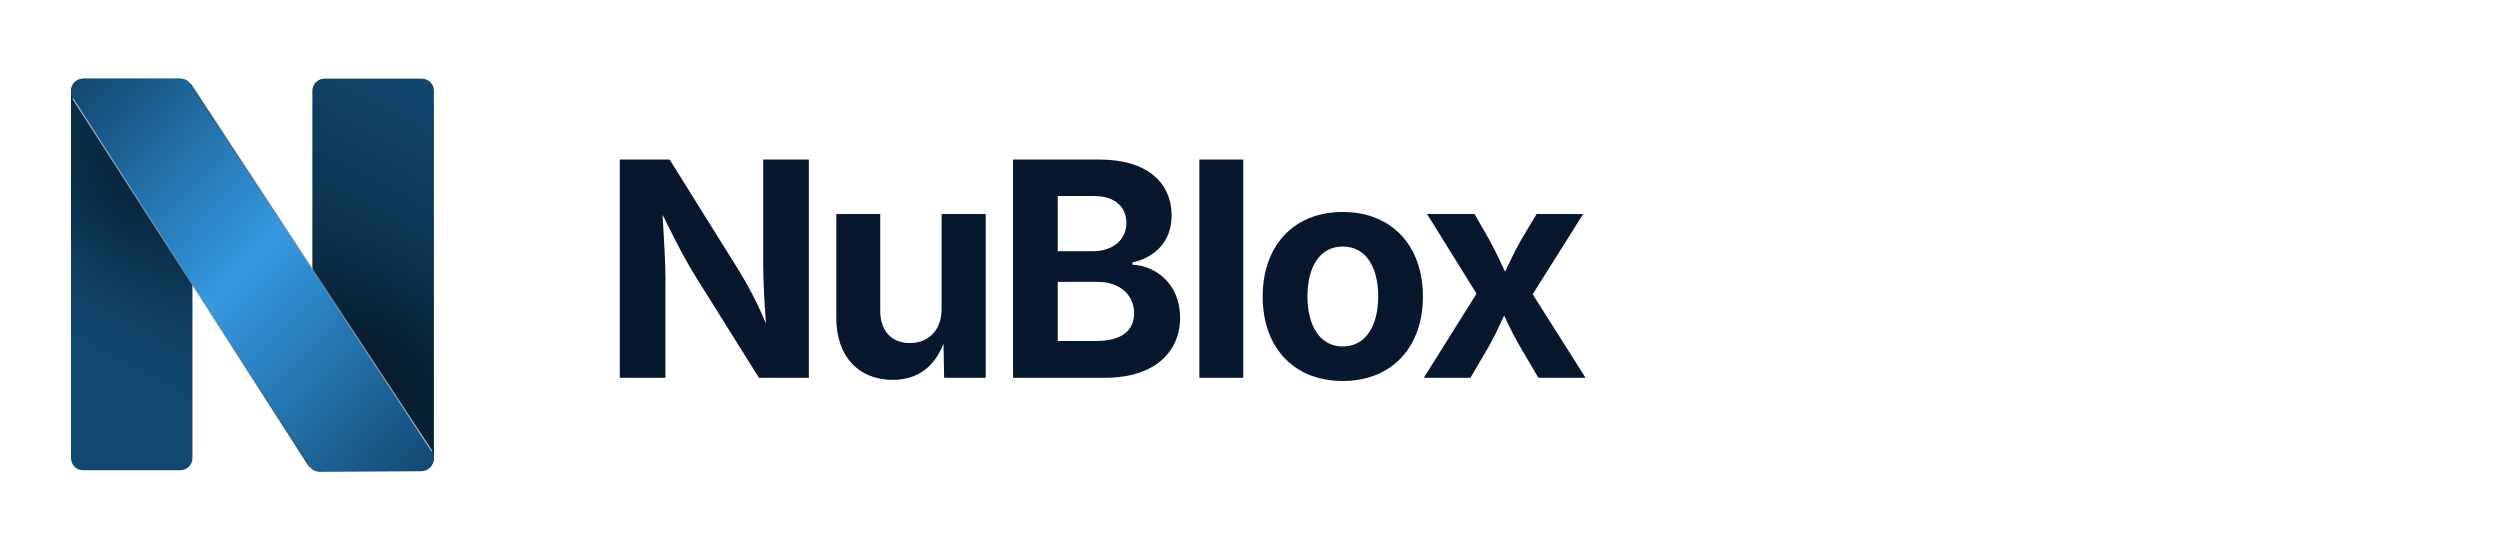
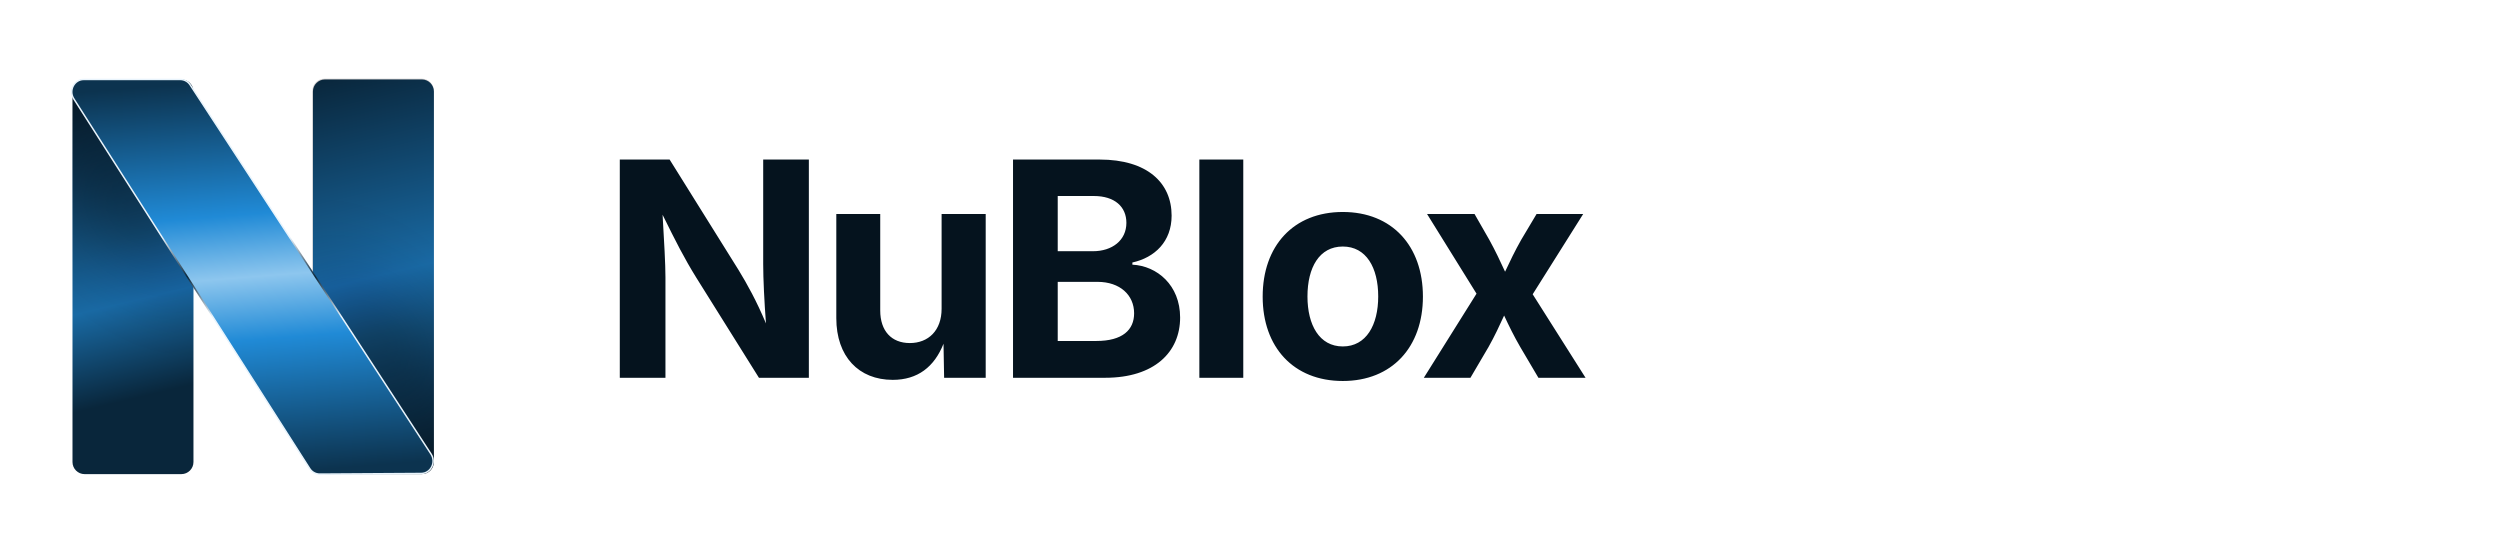
- <svg xmlns="http://www.w3.org/2000/svg" viewBox="0 0 450 100" role="img" aria-labelledby="title desc" shape-rendering="geometricPrecision">
-   <svg x="0" y="4" width="92" height="92" viewBox="0 0 335 338" fill="none" overflow="visible" shape-rendering="geometricPrecision">
+ <svg xmlns="http://www.w3.org/2000/svg" viewBox="0 0 450 100" role="img" aria-labelledby="title desc">
+   <svg x="0" y="4" width="92" height="92" viewBox="0 0 335 338" fill="none" overflow="visible">
+     <path d="M277.439 37.344H213.104C208.686 37.344 205.104 40.926 205.104 45.344V290.257C205.104 294.675 208.686 298.257 213.104 298.257H277.439C281.857 298.257 285.439 294.675 285.439 290.257V45.344C285.439 40.926 281.857 37.344 277.439 37.344Z" fill="#D2CFCF" />
+     <path d="M277.44 37.844H213.44C209.021 37.844 205.44 41.426 205.44 45.844V290.844C205.44 295.263 209.021 298.844 213.44 298.844H277.44C281.858 298.844 285.44 295.263 285.44 290.844V45.844C285.44 41.426 281.858 37.844 277.44 37.844Z" fill="url(#paint0_linear_932_42)" />
+     <path d="M118.44 37.844H54.44C50.021 37.844 46.44 41.426 46.44 45.844V290.844C46.44 295.263 50.021 298.844 54.44 298.844H118.44C122.858 298.844 126.44 295.263 126.44 290.844V45.844C126.44 41.426 122.858 37.844 118.44 37.844Z" fill="url(#paint1_linear_932_42)" />
+     <g filter="url(#filter0_f_932_42)" style="mix-blend-mode:overlay">
+       <path d="M274.393 227.759L195.063 156.017L274.393 277.386V227.759Z" fill="black" />
+     </g>
+     <g filter="url(#filter1_f_932_42)" style="mix-blend-mode:overlay">
+       <path d="M60 109.627L139.331 181.369L60 60V109.627Z" fill="black" />
+     </g>
+     <path d="M53.882 37.844H117.713C120.339 37.845 122.802 39.195 124.279 41.46L283.563 285.595C287.13 291.062 283.349 298.385 277.044 298.424L209.958 298.844C207.285 298.861 204.778 297.479 203.297 295.158L47.269 50.603C43.766 45.112 47.592 37.844 53.882 37.844Z" fill="url(#paint2_linear_932_42)" stroke="url(#paint3_linear_932_42)" />
    <defs>
-       <filter id="filter0_f_924_53" x="135.063" y="96.016" width="199.331" height="241.369" filterUnits="userSpaceOnUse" color-interpolation-filters="sRGB">
+       <filter id="filter0_f_932_42" x="135.063" y="96.016" width="199.331" height="241.369" filterUnits="userSpaceOnUse" color-interpolation-filters="sRGB">
        <feFlood flood-opacity="0" result="BackgroundImageFix" />
        <feBlend mode="normal" in="SourceGraphic" in2="BackgroundImageFix" result="shape" />
-         <feGaussianBlur stdDeviation="30" result="effect1_foregroundBlur_924_53" />
+         <feGaussianBlur stdDeviation="30" result="effect1_foregroundBlur_932_42" />
      </filter>
-       <filter id="filter1_f_924_53" x="0" y="0" width="199.331" height="241.369" filterUnits="userSpaceOnUse" color-interpolation-filters="sRGB">
+       <filter id="filter1_f_932_42" x="0" y="0" width="199.331" height="241.369" filterUnits="userSpaceOnUse" color-interpolation-filters="sRGB">
        <feFlood flood-opacity="0" result="BackgroundImageFix" />
        <feBlend mode="normal" in="SourceGraphic" in2="BackgroundImageFix" result="shape" />
-         <feGaussianBlur stdDeviation="30" result="effect1_foregroundBlur_924_53" />
+         <feGaussianBlur stdDeviation="30" result="effect1_foregroundBlur_932_42" />
      </filter>
-       <clipPath id="rightStemClip">
-         <path d="M277.439 37.344H213.105C208.686 37.344 205.105 40.926 205.105 45.344V288.265C205.105 292.684 208.686 296.265 213.105 296.265H277.439C281.858 296.265 285.439 292.684 285.439 288.265V45.344C285.439 40.926 281.858 37.344 277.439 37.344Z" />
-       </clipPath>
-       <clipPath id="leftStemClip">
-         <path d="M117.774 37.344H53.439C49.021 37.344 45.439 40.926 45.439 45.344V288.265C45.439 292.684 49.021 296.265 53.439 296.265H117.774C122.192 296.265 125.774 292.684 125.774 288.265V45.344C125.774 40.926 122.192 37.344 117.774 37.344Z" />
-       </clipPath>
-       <linearGradient id="paint0_linear_924_53" x1="285.439" y1="37.344" x2="195.531" y2="203.149" gradientUnits="userSpaceOnUse">
-         <stop stop-color="#114870" />
-         <stop offset="1" stop-color="#09263B" />
+       <linearGradient id="paint0_linear_932_42" x1="205.773" y1="37.844" x2="269.107" y2="302.835" gradientUnits="userSpaceOnUse">
+         <stop stop-color="#09263B" />
+         <stop offset="0.5" stop-color="#196AA4" />
+         <stop offset="1" stop-color="#05131E" />
      </linearGradient>
-       <linearGradient id="paint1_linear_924_53" x1="125.774" y1="37.344" x2="35.866" y2="203.149" gradientUnits="userSpaceOnUse">
-         <stop stop-color="#09263B" />
-         <stop offset="1" stop-color="#114870" />
+       <linearGradient id="paint1_linear_932_42" x1="46.44" y1="37.844" x2="109.774" y2="302.835" gradientUnits="userSpaceOnUse">
+         <stop stop-color="#05131E" />
+         <stop offset="0.557" stop-color="#196AA4" />
+         <stop offset="0.788" stop-color="#09263B" />
      </linearGradient>
-       <linearGradient id="paint2_linear_924_53" x1="45.439" y1="37.344" x2="302.774" y2="278.876" gradientUnits="userSpaceOnUse">
-         <stop offset="0.01" stop-color="#114870" />
-         <stop offset="0.481" stop-color="#3599E1" />
-         <stop offset="1" stop-color="#114870" />
-       </linearGradient>
-       <linearGradient id="paint3_linear_924_53" x1="46.848" y1="50.769" x2="202.875" y2="293.457" gradientUnits="userSpaceOnUse">
-         <stop stop-color="#D3E9F8" />
+       <linearGradient id="paint2_linear_932_42" x1="165.439" y1="37.344" x2="186.125" y2="297.701" gradientUnits="userSpaceOnUse">
+         <stop stop-color="#0C334F" />
+         <stop offset="0.341" stop-color="#208AD6" />
+         <stop offset="0.5" stop-color="#8DC6EE" />
+         <stop offset="0.66" stop-color="#208AD6" />
        <stop offset="1" stop-color="#0C334F" />
      </linearGradient>
-       <linearGradient id="paint4_linear_924_53" x1="124.698" y1="41.157" x2="283.982" y2="283.429" gradientUnits="userSpaceOnUse">
-         <stop stop-color="#0C334F" />
-         <stop offset="1" stop-color="#D3E9F8" />
+       <linearGradient id="paint3_linear_932_42" x1="165.439" y1="37.344" x2="165.439" y2="299.344" gradientUnits="userSpaceOnUse">
+         <stop offset="0.4" stop-color="#E9F4FC" />
+         <stop offset="0.5" stop-color="#09263B" />
+         <stop offset="0.6" stop-color="#E9F4FC" />
      </linearGradient>
    </defs>
-     <path d="M277.439 37.344H213.105C208.686 37.344 205.105 40.926 205.105 45.344V288.265C205.105 292.684 208.686 296.265 213.105 296.265H277.439C281.858 296.265 285.439 292.684 285.439 288.265V45.344C285.439 40.926 281.858 37.344 277.439 37.344Z" fill="#D2CFCF" />
-     <path d="M277.439 37.344H213.105C208.686 37.344 205.105 40.926 205.105 45.344V288.265C205.105 292.684 208.686 296.265 213.105 296.265H277.439C281.858 296.265 285.439 292.684 285.439 288.265V45.344C285.439 40.926 281.858 37.344 277.439 37.344Z" fill="url(#paint0_linear_924_53)" />
-     <path d="M117.774 37.344H53.439C49.021 37.344 45.439 40.926 45.439 45.344V288.265C45.439 292.684 49.021 296.265 53.439 296.265H117.774C122.192 296.265 125.774 292.684 125.774 288.265V45.344C125.774 40.926 122.192 37.344 117.774 37.344Z" fill="url(#paint1_linear_924_53)" />
-     <g filter="url(#filter0_f_924_53)" clip-path="url(#rightStemClip)" style="mix-blend-mode:overlay">
-       <path d="M274.393 227.759L195.063 156.017L274.393 277.386V227.759Z" fill="black" />
-     </g>
-     <g filter="url(#filter1_f_924_53)" clip-path="url(#leftStemClip)" style="mix-blend-mode:overlay">
-       <path d="M60 109.627L139.331 181.369L60 60V109.627Z" fill="black" />
-     </g>
-     <path d="M46.848 50.769C43.148 45.014 47.167 37.344 53.882 37.344L117.712 37.345C120.513 37.345 123.131 38.773 124.698 41.157L283.982 283.429C287.749 289.158 283.778 296.886 277.047 296.928L209.961 297.344C207.111 297.362 204.446 295.9 202.875 293.457L46.848 50.769Z" fill="url(#paint2_linear_924_53)" />
-     <path d="M46.848 50.769L202.875 293.457" stroke="url(#paint3_linear_924_53)" stroke-width="0.8" stroke-linecap="round" opacity="0.72" />
-     <path d="M124.698 41.157L283.982 283.429" stroke="url(#paint4_linear_924_53)" stroke-width="0.8" stroke-linecap="round" opacity="0.72" />
  </svg>
-   <text x="108" y="68" fill="#07182E" font-family="Inter, ui-sans-serif, system-ui, -apple-system, BlinkMacSystemFont, 'Segoe UI', sans-serif" font-size="54" font-weight="750" letter-spacing="-2">NuBlox</text>
+   <text x="108" y="68" fill="#05131E" font-family="Inter, ui-sans-serif, system-ui, -apple-system, BlinkMacSystemFont, 'Segoe UI', sans-serif" font-size="54" font-weight="750" letter-spacing="-2">NuBlox</text>
</svg>
